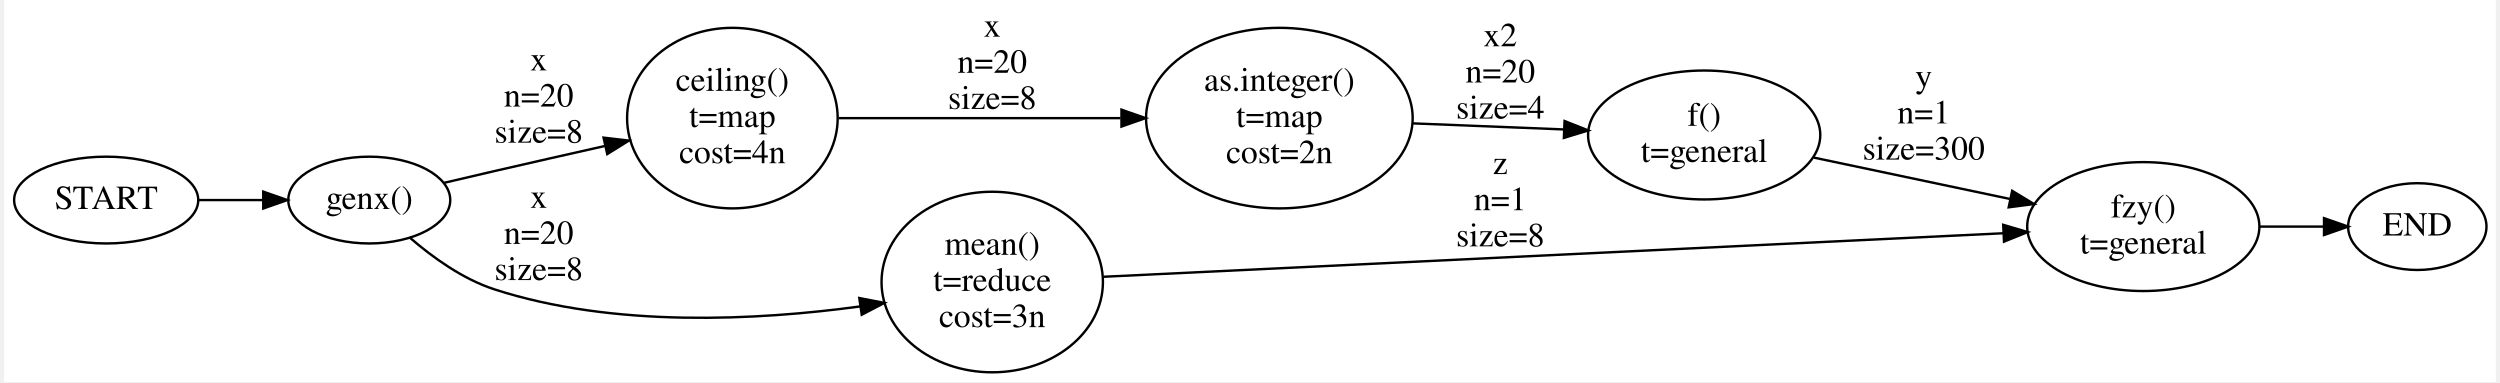
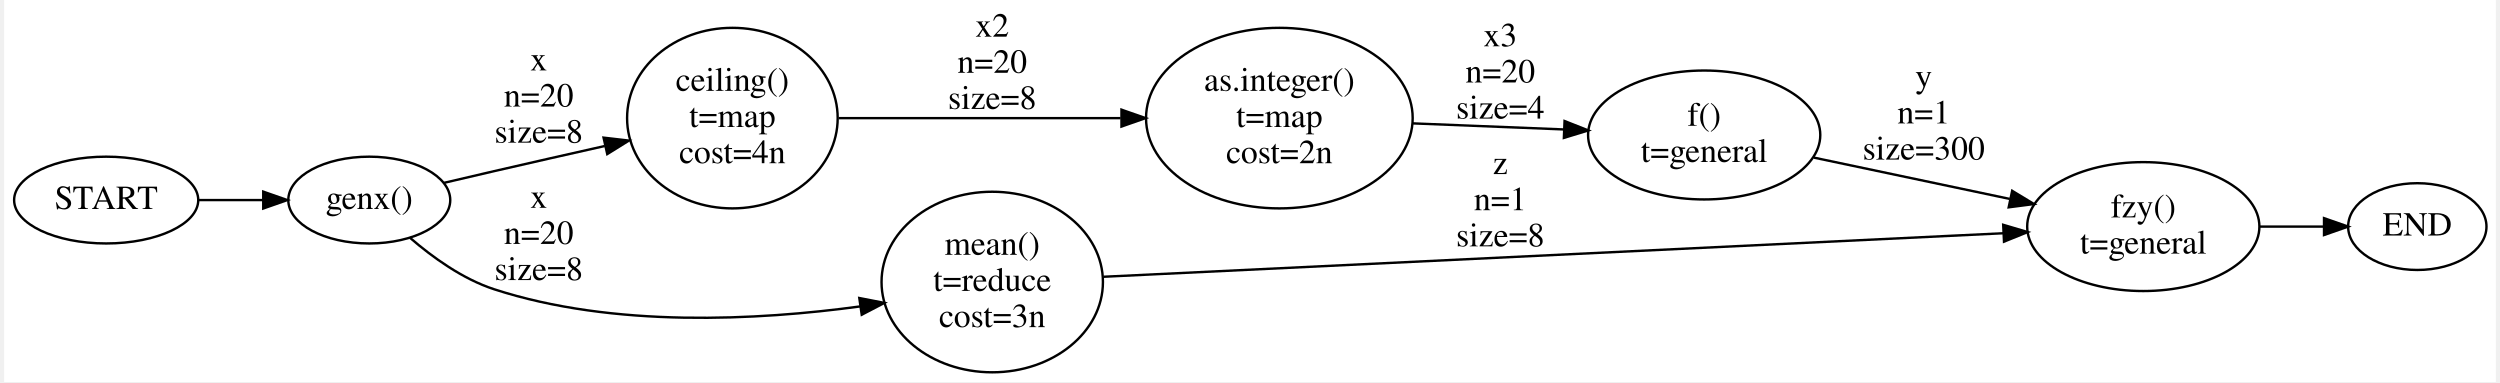
<svg xmlns="http://www.w3.org/2000/svg" width="1034pt" height="158pt" viewBox="0.00 0.00 1033.73 158.48">
  <g id="graph0" class="graph" transform="scale(1 1) rotate(0) translate(4 154.477)">
    <polygon fill="white" stroke="none" points="-4,4 -4,-154.477 1029.73,-154.477 1029.73,4 -4,4" />
    <g id="node1" class="node">
      <ellipse fill="none" stroke="black" cx="38.347" cy="-71.477" rx="38.194" ry="18" />
      <text text-anchor="middle" x="38.347" y="-67.777" font-family="Times,serif" font-size="14.00">START</text>
    </g>
    <g id="node2" class="node">
      <ellipse fill="none" stroke="black" cx="147.49" cy="-71.477" rx="33.595" ry="18" />
      <text text-anchor="middle" x="147.49" y="-67.777" font-family="Times,serif" font-size="14.00">genx()</text>
    </g>
    <g id="edge1" class="edge">
      <path fill="none" stroke="black" d="M76.82,-71.477C85.408,-71.477 94.605,-71.477 103.408,-71.477" />
      <polygon fill="black" stroke="black" points="103.501,-74.977 113.501,-71.477 103.501,-67.977 103.501,-74.977" />
    </g>
    <g id="node3" class="node">
      <ellipse fill="none" stroke="black" cx="298.128" cy="-105.477" rx="43.682" ry="37.453" />
      <text text-anchor="middle" x="298.128" y="-116.777" font-family="Times,serif" font-size="14.00">ceiling()</text>
      <text text-anchor="middle" x="298.128" y="-101.777" font-family="Times,serif" font-size="14.00">t=map</text>
      <text text-anchor="middle" x="298.128" y="-86.777" font-family="Times,serif" font-size="14.00">cost=4n</text>
    </g>
    <g id="edge2" class="edge">
      <path fill="none" stroke="black" d="M178.561,-78.637C185.373,-80.243 192.576,-81.93 199.287,-83.477 214.174,-86.909 230.351,-90.573 245.185,-93.907" />
      <polygon fill="black" stroke="black" points="244.683,-97.381 255.207,-96.155 246.216,-90.551 244.683,-97.381" />
      <text text-anchor="middle" x="217.787" y="-125.277" font-family="Times,serif" font-size="14.00">x</text>
      <text text-anchor="middle" x="217.787" y="-110.277" font-family="Times,serif" font-size="14.00">n=20</text>
      <text text-anchor="middle" x="217.787" y="-95.277" font-family="Times,serif" font-size="14.00">size=8</text>
    </g>
    <g id="node5" class="node">
      <ellipse fill="none" stroke="black" cx="405.93" cy="-37.477" rx="45.924" ry="37.453" />
      <text text-anchor="middle" x="405.93" y="-48.777" font-family="Times,serif" font-size="14.00">mean()</text>
      <text text-anchor="middle" x="405.93" y="-33.777" font-family="Times,serif" font-size="14.00">t=reduce</text>
      <text text-anchor="middle" x="405.93" y="-18.777" font-family="Times,serif" font-size="14.00">cost=3n</text>
    </g>
    <g id="edge4" class="edge">
      <path fill="none" stroke="black" d="M164.371,-55.836C173.706,-47.762 186.216,-38.733 199.287,-34.477 248.844,-18.341 308.744,-21.581 351.08,-27.348" />
      <polygon fill="black" stroke="black" points="350.779,-30.84 361.179,-28.816 351.786,-23.913 350.779,-30.84" />
      <text text-anchor="middle" x="217.787" y="-68.277" font-family="Times,serif" font-size="14.00">x</text>
      <text text-anchor="middle" x="217.787" y="-53.277" font-family="Times,serif" font-size="14.00">n=20</text>
      <text text-anchor="middle" x="217.787" y="-38.277" font-family="Times,serif" font-size="14.00">size=8</text>
    </g>
    <g id="node4" class="node">
      <ellipse fill="none" stroke="black" cx="525.047" cy="-105.477" rx="55.309" ry="37.453" />
      <text text-anchor="middle" x="525.047" y="-116.777" font-family="Times,serif" font-size="14.00">as.integer()</text>
      <text text-anchor="middle" x="525.047" y="-101.777" font-family="Times,serif" font-size="14.00">t=map</text>
      <text text-anchor="middle" x="525.047" y="-86.777" font-family="Times,serif" font-size="14.00">cost=2n</text>
    </g>
    <g id="edge3" class="edge">
      <path fill="none" stroke="black" d="M342.228,-105.477C375.341,-105.477 421.616,-105.477 459.194,-105.477" />
      <polygon fill="black" stroke="black" points="459.544,-108.977 469.544,-105.477 459.544,-101.977 459.544,-108.977" />
-       <text text-anchor="middle" x="405.93" y="-139.277" font-family="Times,serif" font-size="14.00">x</text>
+       <text text-anchor="middle" x="405.93" y="-139.277" font-family="Times,serif" font-size="14.00">x2</text>
      <text text-anchor="middle" x="405.93" y="-124.277" font-family="Times,serif" font-size="14.00">n=20</text>
      <text text-anchor="middle" x="405.93" y="-109.277" font-family="Times,serif" font-size="14.00">size=8</text>
    </g>
    <g id="node6" class="node">
      <ellipse fill="none" stroke="black" cx="701.284" cy="-98.477" rx="48.167" ry="26.741" />
      <text text-anchor="middle" x="701.284" y="-102.277" font-family="Times,serif" font-size="14.00">f()</text>
      <text text-anchor="middle" x="701.284" y="-87.277" font-family="Times,serif" font-size="14.00">t=general</text>
    </g>
    <g id="edge5" class="edge">
      <path fill="none" stroke="black" d="M580.221,-103.3C600.219,-102.497 622.932,-101.584 643.181,-100.771" />
      <polygon fill="black" stroke="black" points="643.357,-104.267 653.208,-100.368 643.076,-97.272 643.357,-104.267" />
-       <text text-anchor="middle" x="616.701" y="-135.277" font-family="Times,serif" font-size="14.00">x2</text>
+       <text text-anchor="middle" x="616.701" y="-135.277" font-family="Times,serif" font-size="14.00">x3</text>
      <text text-anchor="middle" x="616.701" y="-120.277" font-family="Times,serif" font-size="14.00">n=20</text>
      <text text-anchor="middle" x="616.701" y="-105.277" font-family="Times,serif" font-size="14.00">size=4</text>
    </g>
    <g id="node7" class="node">
      <ellipse fill="none" stroke="black" cx="883.451" cy="-60.477" rx="48.167" ry="26.741" />
      <text text-anchor="middle" x="883.451" y="-64.277" font-family="Times,serif" font-size="14.00">fzy()</text>
      <text text-anchor="middle" x="883.451" y="-49.277" font-family="Times,serif" font-size="14.00">t=general</text>
    </g>
    <g id="edge7" class="edge">
      <path fill="none" stroke="black" d="M452.095,-39.661C539.107,-43.87 729.81,-53.094 825.424,-57.718" />
      <polygon fill="black" stroke="black" points="825.33,-61.218 835.487,-58.205 825.668,-54.226 825.33,-61.218" />
      <text text-anchor="middle" x="616.701" y="-82.277" font-family="Times,serif" font-size="14.00">z</text>
      <text text-anchor="middle" x="616.701" y="-67.277" font-family="Times,serif" font-size="14.00">n=1</text>
      <text text-anchor="middle" x="616.701" y="-52.277" font-family="Times,serif" font-size="14.00">size=8</text>
    </g>
    <g id="edge6" class="edge">
      <path fill="none" stroke="black" d="M746.82,-89.083C771.382,-83.903 802.075,-77.429 828.047,-71.951" />
      <polygon fill="black" stroke="black" points="829.053,-75.316 838.116,-69.828 827.609,-68.467 829.053,-75.316" />
      <text text-anchor="middle" x="792.367" y="-118.277" font-family="Times,serif" font-size="14.00">y</text>
      <text text-anchor="middle" x="792.367" y="-103.277" font-family="Times,serif" font-size="14.00">n=1</text>
      <text text-anchor="middle" x="792.367" y="-88.277" font-family="Times,serif" font-size="14.00">size=300</text>
    </g>
    <g id="node8" class="node">
      <ellipse fill="none" stroke="black" cx="997.131" cy="-60.477" rx="28.695" ry="18" />
      <text text-anchor="middle" x="997.131" y="-56.777" font-family="Times,serif" font-size="14.00">END</text>
    </g>
    <g id="edge8" class="edge">
      <path fill="none" stroke="black" d="M931.813,-60.477C940.689,-60.477 949.858,-60.477 958.393,-60.477" />
      <polygon fill="black" stroke="black" points="958.429,-63.977 968.429,-60.477 958.429,-56.977 958.429,-63.977" />
    </g>
  </g>
</svg>
